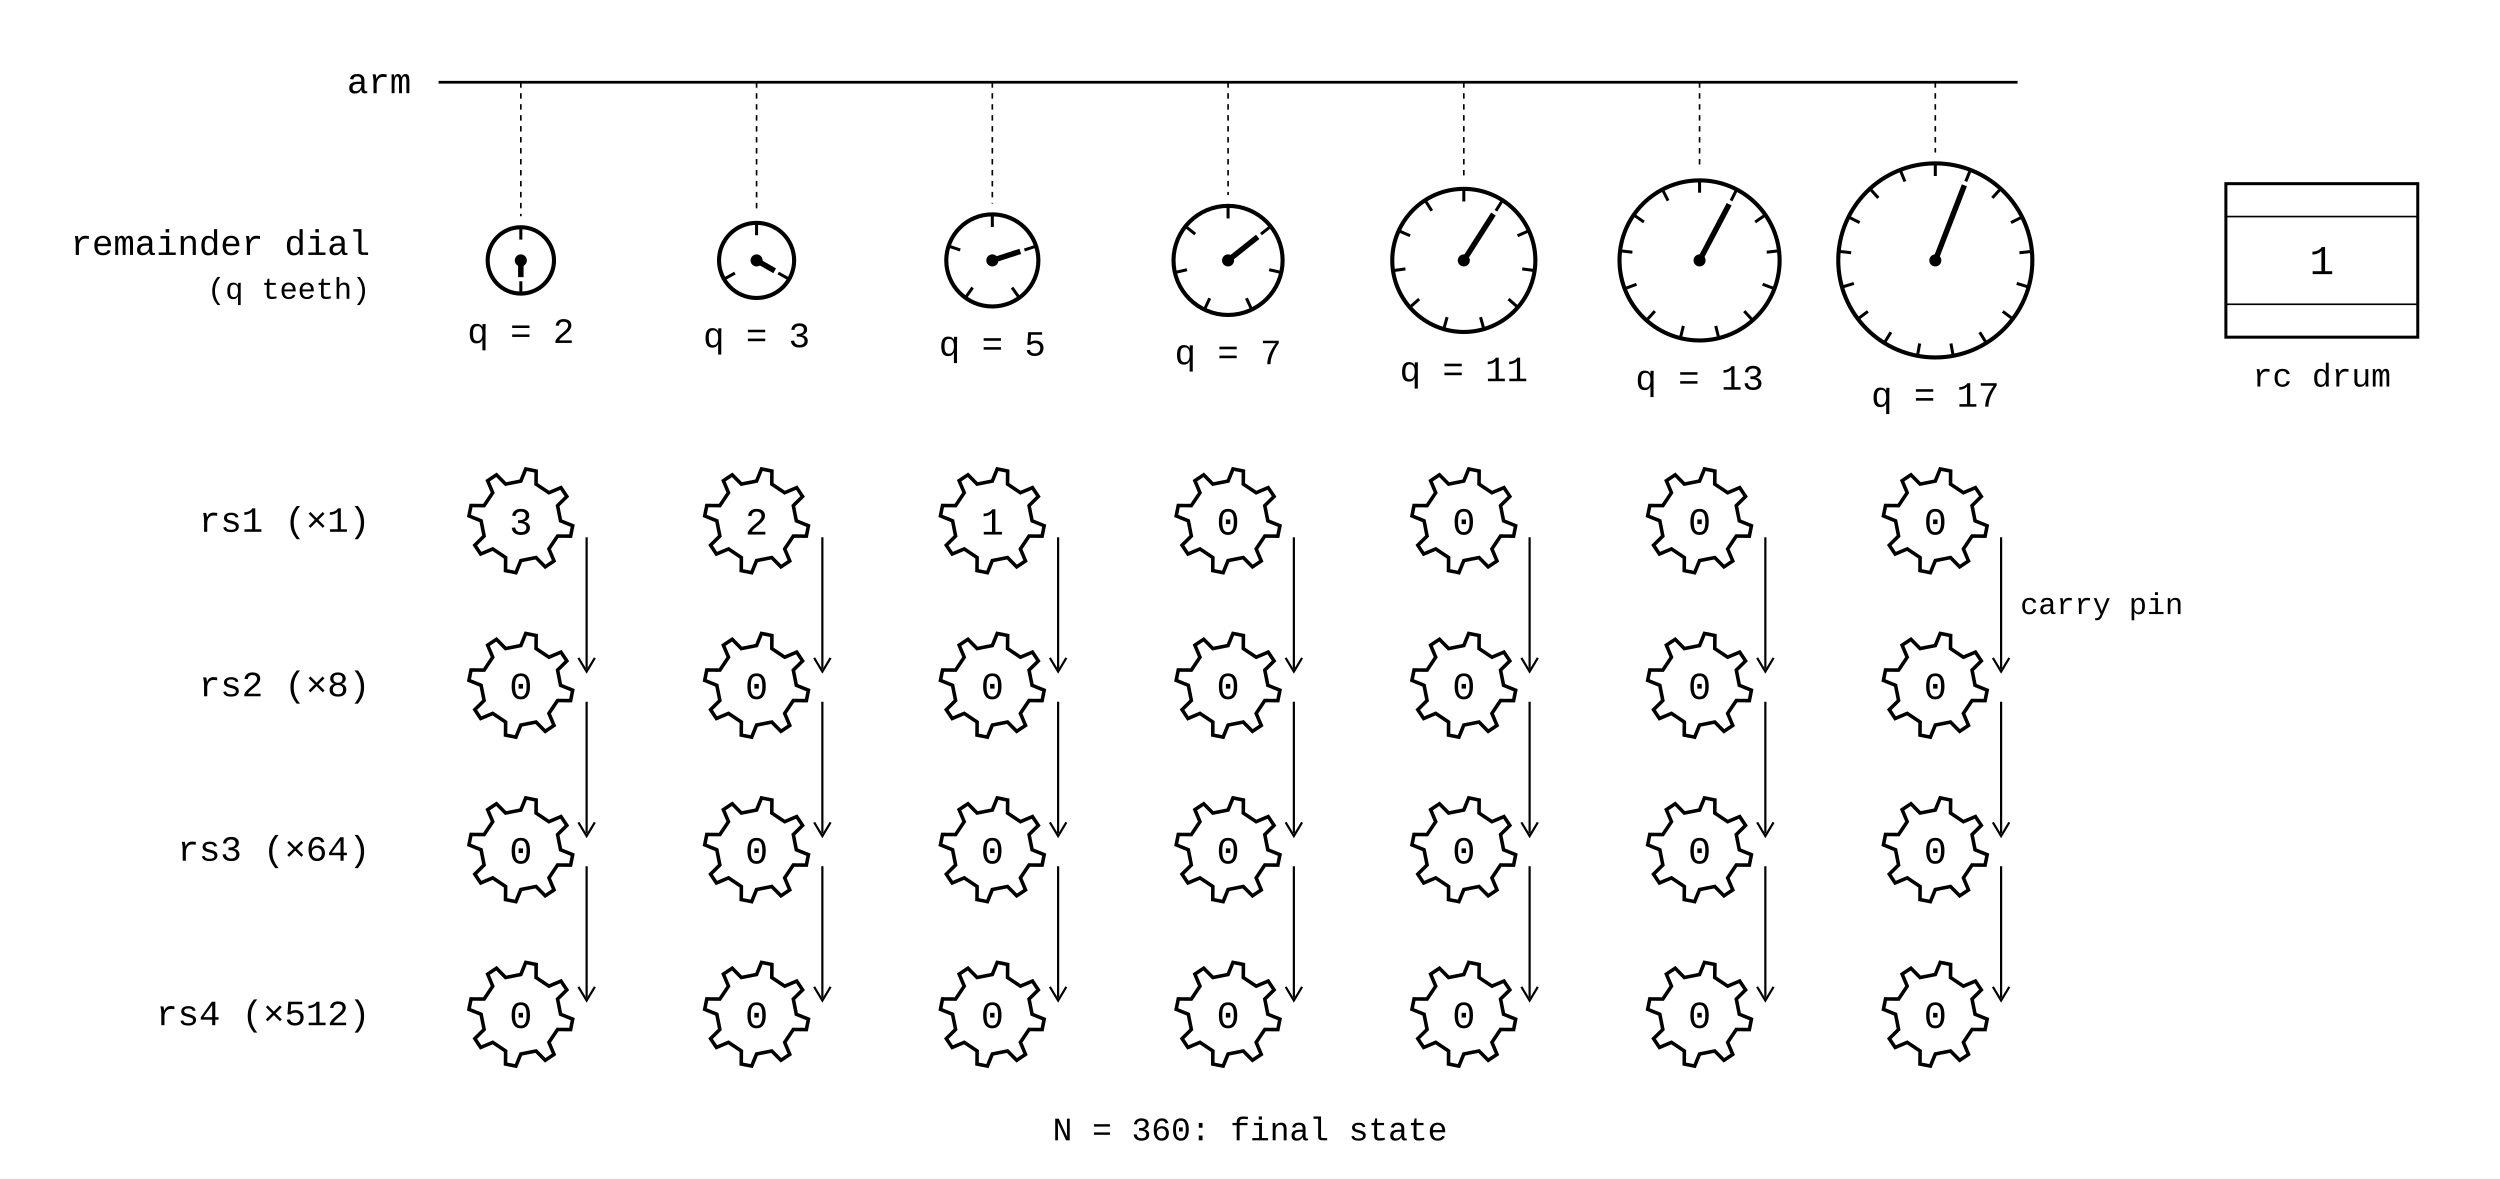
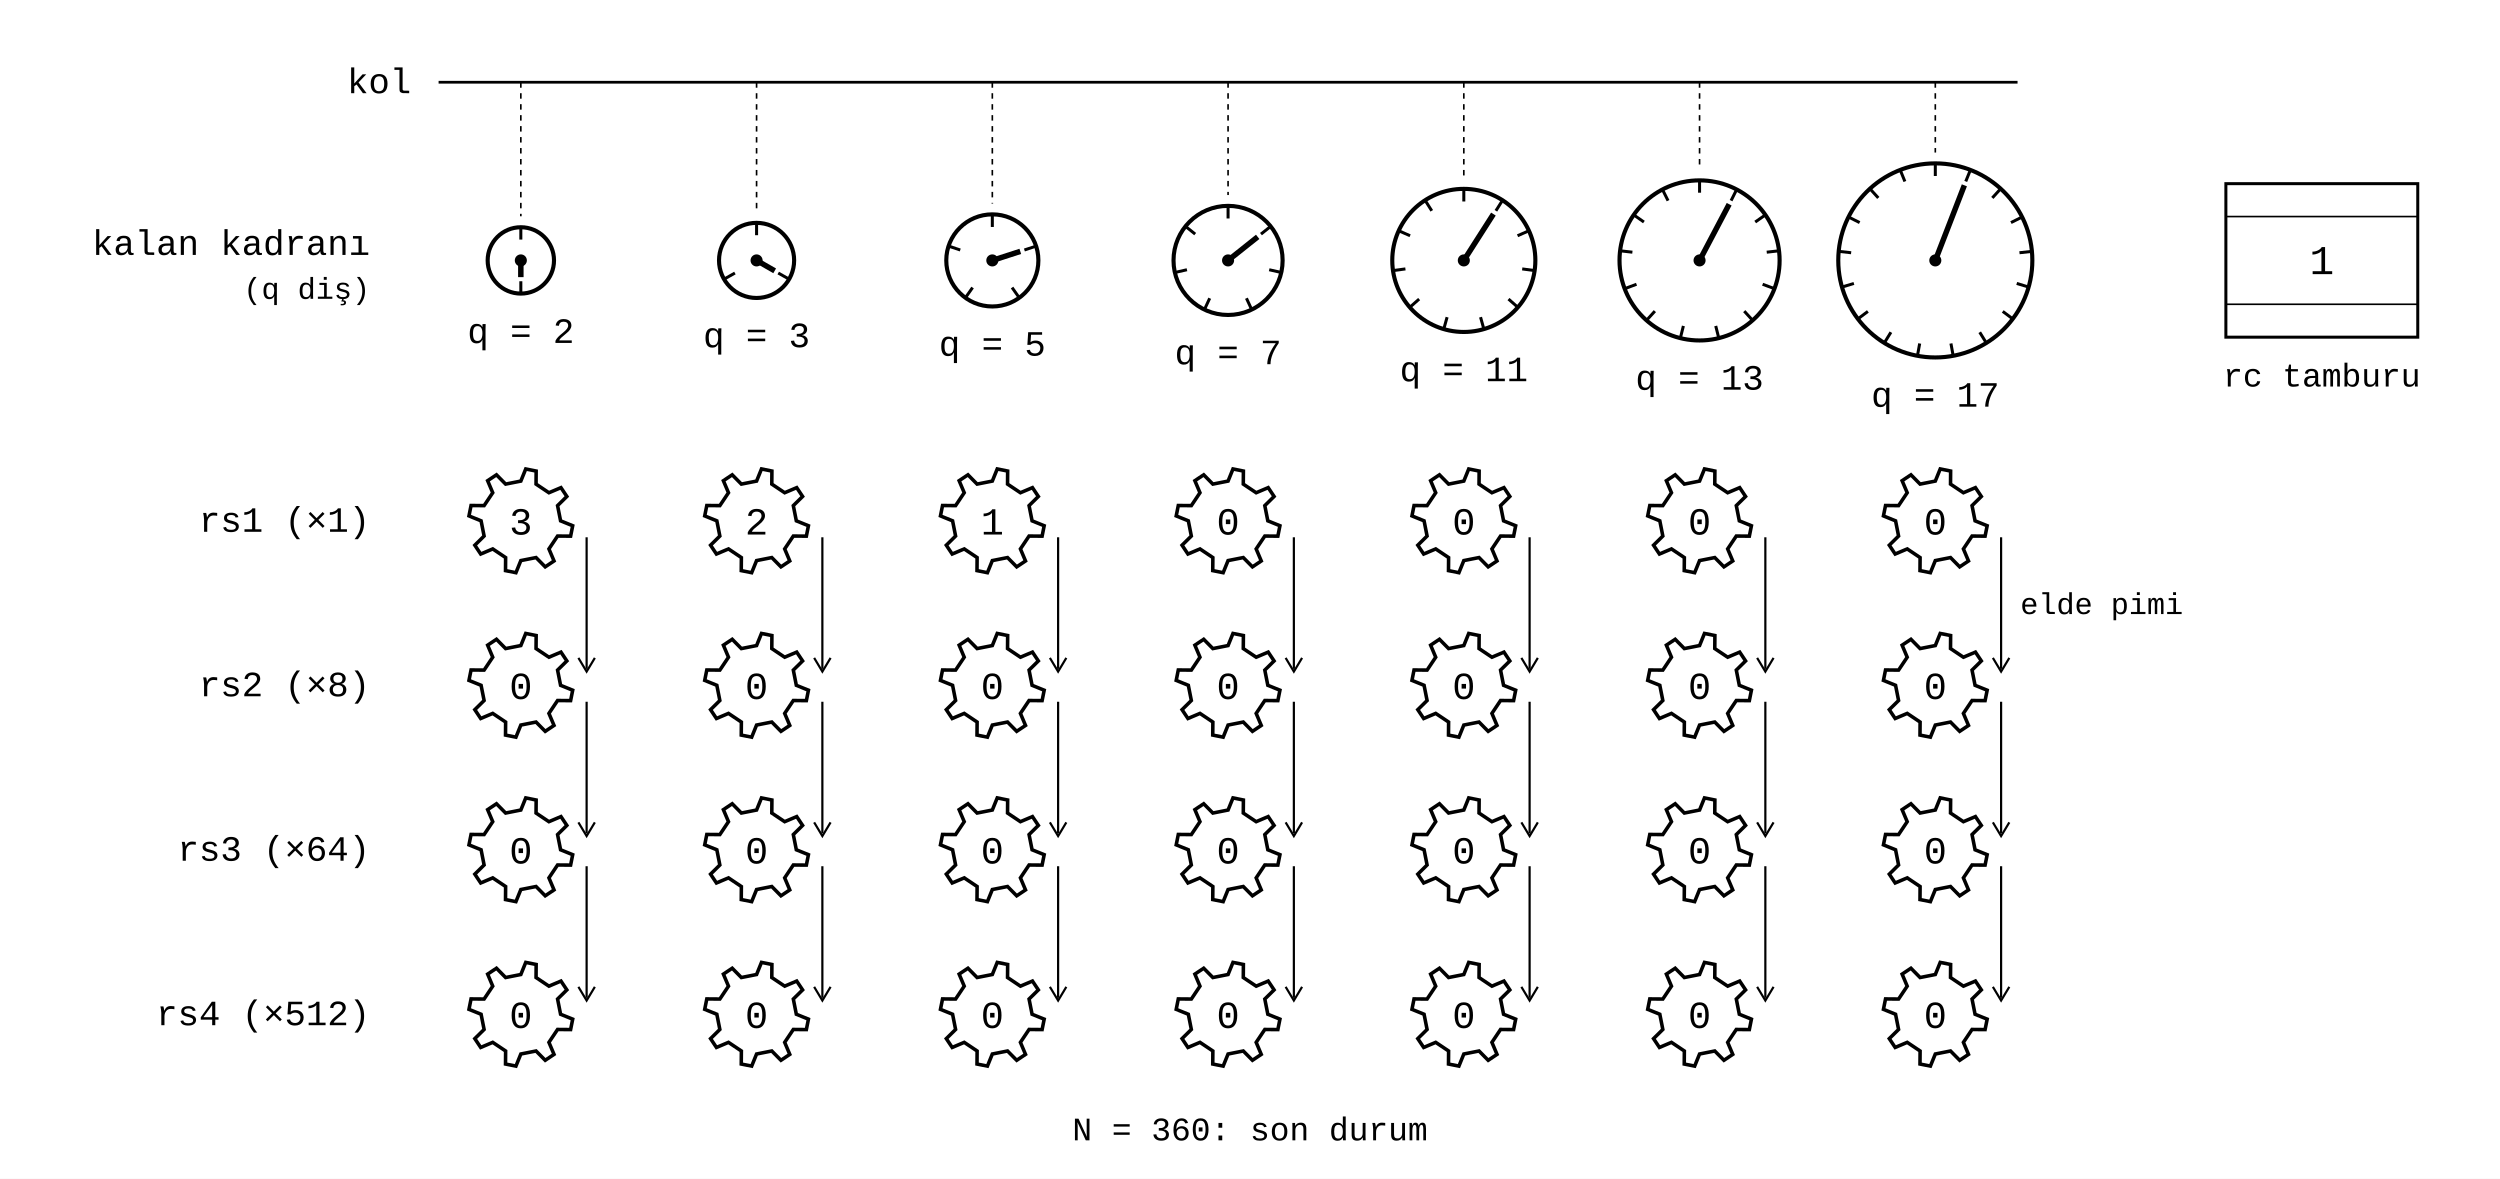
<svg xmlns="http://www.w3.org/2000/svg" width="912" height="430" viewBox="0 0 912 430">
  <rect width="100%" height="100%" fill="#fff" />
  <line x1="160" y1="30" x2="736" y2="30" stroke="#000" stroke-width="1" />
-   <text x="150" y="34" text-anchor="end" font-size="13" font-family="Liberation Mono, Courier New, monospace">arm</text>
-   <text x="135" y="93" text-anchor="end" font-size="13" font-family="Liberation Mono, Courier New, monospace">remainder dial</text>
-   <text x="135" y="109" text-anchor="end" font-size="11" font-family="Liberation Mono, Courier New, monospace">(q teeth)</text>
+   <text x="150" y="34" text-anchor="end" font-size="13" font-family="Liberation Mono, Courier New, monospace">kol</text>
+   <text x="135" y="93" text-anchor="end" font-size="13" font-family="Liberation Mono, Courier New, monospace">kalan kadranı</text>
+   <text x="135" y="109" text-anchor="end" font-size="11" font-family="Liberation Mono, Courier New, monospace">(q diş)</text>
  <text x="135" y="194" text-anchor="end" font-size="13" font-family="Liberation Mono, Courier New, monospace">rs1  (×1)</text>
  <text x="135" y="254" text-anchor="end" font-size="13" font-family="Liberation Mono, Courier New, monospace">rs2  (×8)</text>
  <text x="135" y="314" text-anchor="end" font-size="13" font-family="Liberation Mono, Courier New, monospace">rs3  (×64)</text>
  <text x="135" y="374" text-anchor="end" font-size="13" font-family="Liberation Mono, Courier New, monospace">rs4  (×512)</text>
  <line x1="190" y1="30" x2="190" y2="78.9" stroke="#000" stroke-width="0.6" stroke-dasharray="2,2" />
  <circle cx="190" cy="95" r="12.1" fill="#fff" stroke="#000" stroke-width="1.5" />
  <line x1="190.0" y1="87.4" x2="190.0" y2="82.9" stroke="#000" stroke-width="1.1" />
  <line x1="190.0" y1="102.6" x2="190.0" y2="107.1" stroke="#000" stroke-width="1.1" />
  <line x1="190" y1="95" x2="190.0" y2="101.1" stroke="#000" stroke-width="2" />
  <circle cx="190" cy="95" r="2.2" fill="#000" />
  <text x="190" y="125.1" text-anchor="middle" font-size="13" font-family="Liberation Mono, Courier New, monospace">q = 2</text>
  <path d="M190.00,175.50 L191.79,171.08 L195.59,171.84 L195.55,176.60 L200.25,179.75 L204.64,177.89 L206.79,181.11 L203.40,184.45 L204.50,190.00 L208.92,191.79 L208.16,195.59 L203.40,195.55 L200.25,200.25 L202.11,204.64 L198.89,206.79 L195.55,203.40 L190.00,204.50 L188.21,208.92 L184.41,208.16 L184.45,203.40 L179.75,200.25 L175.36,202.11 L173.21,198.89 L176.60,195.55 L175.50,190.00 L171.08,188.21 L171.84,184.41 L176.60,184.45 L179.75,179.75 L177.89,175.36 L181.11,173.21 L184.45,176.60 Z" fill="#fff" stroke="#000" stroke-width="1.3" />
  <text x="190" y="195" text-anchor="middle" font-size="14" font-family="Liberation Mono, Courier New, monospace">3</text>
  <line x1="214" y1="196" x2="214" y2="244" stroke="#000" stroke-width="0.8" />
  <path d="M211,240 L214,245 L217,240" fill="none" stroke="#000" stroke-width="0.8" />
  <path d="M190.00,235.50 L191.79,231.08 L195.59,231.84 L195.55,236.60 L200.25,239.75 L204.64,237.89 L206.79,241.11 L203.40,244.45 L204.50,250.00 L208.92,251.79 L208.16,255.59 L203.40,255.55 L200.25,260.25 L202.11,264.64 L198.89,266.79 L195.55,263.40 L190.00,264.50 L188.21,268.92 L184.41,268.16 L184.45,263.40 L179.75,260.25 L175.36,262.11 L173.21,258.89 L176.60,255.55 L175.50,250.00 L171.08,248.21 L171.84,244.41 L176.60,244.45 L179.75,239.75 L177.89,235.36 L181.11,233.21 L184.45,236.60 Z" fill="#fff" stroke="#000" stroke-width="1.3" />
  <text x="190" y="255" text-anchor="middle" font-size="14" font-family="Liberation Mono, Courier New, monospace">0</text>
  <line x1="214" y1="256" x2="214" y2="304" stroke="#000" stroke-width="0.8" />
  <path d="M211,300 L214,305 L217,300" fill="none" stroke="#000" stroke-width="0.8" />
  <path d="M190.00,295.50 L191.79,291.08 L195.59,291.84 L195.55,296.60 L200.25,299.75 L204.64,297.89 L206.79,301.11 L203.40,304.45 L204.50,310.00 L208.92,311.79 L208.16,315.59 L203.40,315.55 L200.25,320.25 L202.11,324.64 L198.89,326.79 L195.55,323.40 L190.00,324.50 L188.21,328.92 L184.41,328.16 L184.45,323.40 L179.75,320.25 L175.36,322.11 L173.21,318.89 L176.60,315.55 L175.50,310.00 L171.08,308.21 L171.84,304.41 L176.60,304.45 L179.75,299.75 L177.89,295.36 L181.11,293.21 L184.45,296.60 Z" fill="#fff" stroke="#000" stroke-width="1.3" />
  <text x="190" y="315" text-anchor="middle" font-size="14" font-family="Liberation Mono, Courier New, monospace">0</text>
  <line x1="214" y1="316" x2="214" y2="364" stroke="#000" stroke-width="0.8" />
  <path d="M211,360 L214,365 L217,360" fill="none" stroke="#000" stroke-width="0.8" />
  <path d="M190.00,355.50 L191.79,351.08 L195.59,351.84 L195.55,356.60 L200.25,359.75 L204.64,357.89 L206.79,361.11 L203.40,364.45 L204.50,370.00 L208.92,371.79 L208.16,375.59 L203.40,375.55 L200.25,380.25 L202.11,384.64 L198.89,386.79 L195.55,383.40 L190.00,384.50 L188.21,388.92 L184.41,388.16 L184.45,383.40 L179.75,380.25 L175.36,382.11 L173.21,378.89 L176.60,375.55 L175.50,370.00 L171.08,368.21 L171.84,364.41 L176.60,364.45 L179.75,359.75 L177.89,355.36 L181.11,353.21 L184.45,356.60 Z" fill="#fff" stroke="#000" stroke-width="1.3" />
  <text x="190" y="375" text-anchor="middle" font-size="14" font-family="Liberation Mono, Courier New, monospace">0</text>
  <line x1="276" y1="30" x2="276" y2="77.35" stroke="#000" stroke-width="0.6" stroke-dasharray="2,2" />
  <circle cx="276" cy="95" r="13.7" fill="#fff" stroke="#000" stroke-width="1.5" />
  <line x1="276.0" y1="85.8" x2="276.0" y2="81.3" stroke="#000" stroke-width="1.1" />
  <line x1="283.9" y1="99.6" x2="287.8" y2="101.8" stroke="#000" stroke-width="1.1" />
  <line x1="268.1" y1="99.6" x2="264.2" y2="101.8" stroke="#000" stroke-width="1.1" />
  <line x1="276" y1="95" x2="282.6" y2="98.8" stroke="#000" stroke-width="2" />
  <circle cx="276" cy="95" r="2.2" fill="#000" />
  <text x="276" y="126.65" text-anchor="middle" font-size="13" font-family="Liberation Mono, Courier New, monospace">q = 3</text>
  <path d="M276.00,175.50 L277.79,171.08 L281.59,171.84 L281.55,176.60 L286.25,179.75 L290.64,177.89 L292.79,181.11 L289.40,184.45 L290.50,190.00 L294.92,191.79 L294.16,195.59 L289.40,195.55 L286.25,200.25 L288.11,204.64 L284.89,206.79 L281.55,203.40 L276.00,204.50 L274.21,208.92 L270.41,208.16 L270.45,203.40 L265.75,200.25 L261.36,202.11 L259.21,198.89 L262.60,195.55 L261.50,190.00 L257.08,188.21 L257.84,184.41 L262.60,184.45 L265.75,179.75 L263.89,175.36 L267.11,173.21 L270.45,176.60 Z" fill="#fff" stroke="#000" stroke-width="1.3" />
  <text x="276" y="195" text-anchor="middle" font-size="14" font-family="Liberation Mono, Courier New, monospace">2</text>
  <line x1="300" y1="196" x2="300" y2="244" stroke="#000" stroke-width="0.8" />
  <path d="M297,240 L300,245 L303,240" fill="none" stroke="#000" stroke-width="0.8" />
  <path d="M276.00,235.50 L277.79,231.08 L281.59,231.84 L281.55,236.60 L286.25,239.75 L290.64,237.89 L292.79,241.11 L289.40,244.45 L290.50,250.00 L294.92,251.79 L294.16,255.59 L289.40,255.55 L286.25,260.25 L288.11,264.64 L284.89,266.79 L281.55,263.40 L276.00,264.50 L274.21,268.92 L270.41,268.16 L270.45,263.40 L265.75,260.25 L261.36,262.11 L259.21,258.89 L262.60,255.55 L261.50,250.00 L257.08,248.21 L257.84,244.41 L262.60,244.45 L265.75,239.75 L263.89,235.36 L267.11,233.21 L270.45,236.60 Z" fill="#fff" stroke="#000" stroke-width="1.3" />
  <text x="276" y="255" text-anchor="middle" font-size="14" font-family="Liberation Mono, Courier New, monospace">0</text>
  <line x1="300" y1="256" x2="300" y2="304" stroke="#000" stroke-width="0.8" />
  <path d="M297,300 L300,305 L303,300" fill="none" stroke="#000" stroke-width="0.8" />
  <path d="M276.00,295.50 L277.79,291.08 L281.59,291.84 L281.55,296.60 L286.25,299.75 L290.64,297.89 L292.79,301.11 L289.40,304.45 L290.50,310.00 L294.92,311.79 L294.16,315.59 L289.40,315.55 L286.25,320.25 L288.11,324.64 L284.89,326.79 L281.55,323.40 L276.00,324.50 L274.21,328.92 L270.41,328.16 L270.45,323.40 L265.75,320.25 L261.36,322.11 L259.21,318.89 L262.60,315.55 L261.50,310.00 L257.08,308.21 L257.84,304.41 L262.60,304.45 L265.75,299.75 L263.89,295.36 L267.11,293.21 L270.45,296.60 Z" fill="#fff" stroke="#000" stroke-width="1.3" />
  <text x="276" y="315" text-anchor="middle" font-size="14" font-family="Liberation Mono, Courier New, monospace">0</text>
  <line x1="300" y1="316" x2="300" y2="364" stroke="#000" stroke-width="0.8" />
  <path d="M297,360 L300,365 L303,360" fill="none" stroke="#000" stroke-width="0.8" />
  <path d="M276.00,355.50 L277.79,351.08 L281.59,351.84 L281.55,356.60 L286.25,359.75 L290.64,357.89 L292.79,361.11 L289.40,364.45 L290.50,370.00 L294.92,371.79 L294.16,375.59 L289.40,375.55 L286.25,380.25 L288.11,384.64 L284.89,386.79 L281.55,383.40 L276.00,384.50 L274.21,388.92 L270.41,388.16 L270.45,383.40 L265.75,380.25 L261.36,382.11 L259.21,378.89 L262.60,375.55 L261.50,370.00 L257.08,368.21 L257.84,364.41 L262.60,364.45 L265.75,359.75 L263.89,355.36 L267.11,353.21 L270.45,356.60 Z" fill="#fff" stroke="#000" stroke-width="1.3" />
  <text x="276" y="375" text-anchor="middle" font-size="14" font-family="Liberation Mono, Courier New, monospace">0</text>
  <line x1="362" y1="30" x2="362" y2="74.25" stroke="#000" stroke-width="0.6" stroke-dasharray="2,2" />
  <circle cx="362" cy="95" r="16.8" fill="#fff" stroke="#000" stroke-width="1.5" />
  <line x1="362.0" y1="82.8" x2="362.0" y2="78.2" stroke="#000" stroke-width="1.1" />
  <line x1="373.7" y1="91.2" x2="377.9" y2="89.8" stroke="#000" stroke-width="1.1" />
  <line x1="369.2" y1="104.9" x2="371.8" y2="108.6" stroke="#000" stroke-width="1.1" />
  <line x1="354.8" y1="104.9" x2="352.2" y2="108.6" stroke="#000" stroke-width="1.1" />
  <line x1="350.3" y1="91.2" x2="346.1" y2="89.8" stroke="#000" stroke-width="1.1" />
  <line x1="362" y1="95" x2="372.2" y2="91.7" stroke="#000" stroke-width="2" />
  <circle cx="362" cy="95" r="2.2" fill="#000" />
  <text x="362" y="129.75" text-anchor="middle" font-size="13" font-family="Liberation Mono, Courier New, monospace">q = 5</text>
  <path d="M362.00,175.50 L363.79,171.08 L367.59,171.84 L367.55,176.60 L372.25,179.75 L376.64,177.89 L378.79,181.11 L375.40,184.45 L376.50,190.00 L380.92,191.79 L380.16,195.59 L375.40,195.55 L372.25,200.25 L374.11,204.64 L370.89,206.79 L367.55,203.40 L362.00,204.50 L360.21,208.92 L356.41,208.16 L356.45,203.40 L351.75,200.25 L347.36,202.11 L345.21,198.89 L348.60,195.55 L347.50,190.00 L343.08,188.21 L343.84,184.41 L348.60,184.45 L351.75,179.75 L349.89,175.36 L353.11,173.21 L356.45,176.60 Z" fill="#fff" stroke="#000" stroke-width="1.3" />
  <text x="362" y="195" text-anchor="middle" font-size="14" font-family="Liberation Mono, Courier New, monospace">1</text>
  <line x1="386" y1="196" x2="386" y2="244" stroke="#000" stroke-width="0.8" />
  <path d="M383,240 L386,245 L389,240" fill="none" stroke="#000" stroke-width="0.8" />
  <path d="M362.00,235.50 L363.79,231.08 L367.59,231.84 L367.55,236.60 L372.25,239.75 L376.64,237.89 L378.79,241.11 L375.40,244.45 L376.50,250.00 L380.92,251.79 L380.16,255.59 L375.40,255.55 L372.25,260.25 L374.11,264.64 L370.89,266.79 L367.55,263.40 L362.00,264.50 L360.21,268.92 L356.41,268.16 L356.45,263.40 L351.75,260.25 L347.36,262.11 L345.21,258.89 L348.60,255.55 L347.50,250.00 L343.08,248.21 L343.84,244.41 L348.60,244.45 L351.75,239.75 L349.89,235.36 L353.11,233.21 L356.45,236.60 Z" fill="#fff" stroke="#000" stroke-width="1.3" />
  <text x="362" y="255" text-anchor="middle" font-size="14" font-family="Liberation Mono, Courier New, monospace">0</text>
  <line x1="386" y1="256" x2="386" y2="304" stroke="#000" stroke-width="0.8" />
  <path d="M383,300 L386,305 L389,300" fill="none" stroke="#000" stroke-width="0.8" />
  <path d="M362.00,295.50 L363.79,291.08 L367.59,291.84 L367.55,296.60 L372.25,299.75 L376.64,297.89 L378.79,301.11 L375.40,304.45 L376.50,310.00 L380.92,311.79 L380.16,315.59 L375.40,315.55 L372.25,320.25 L374.11,324.64 L370.89,326.79 L367.55,323.40 L362.00,324.50 L360.21,328.92 L356.41,328.16 L356.45,323.40 L351.75,320.25 L347.36,322.11 L345.21,318.89 L348.60,315.55 L347.50,310.00 L343.08,308.21 L343.84,304.41 L348.60,304.45 L351.75,299.75 L349.89,295.36 L353.11,293.21 L356.45,296.60 Z" fill="#fff" stroke="#000" stroke-width="1.3" />
  <text x="362" y="315" text-anchor="middle" font-size="14" font-family="Liberation Mono, Courier New, monospace">0</text>
  <line x1="386" y1="316" x2="386" y2="364" stroke="#000" stroke-width="0.8" />
  <path d="M383,360 L386,365 L389,360" fill="none" stroke="#000" stroke-width="0.8" />
  <path d="M362.00,355.50 L363.79,351.08 L367.59,351.84 L367.55,356.60 L372.25,359.75 L376.64,357.89 L378.79,361.11 L375.40,364.45 L376.50,370.00 L380.92,371.79 L380.16,375.59 L375.40,375.55 L372.25,380.25 L374.11,384.64 L370.89,386.79 L367.55,383.40 L362.00,384.50 L360.21,388.92 L356.41,388.16 L356.45,383.40 L351.75,380.25 L347.36,382.11 L345.21,378.89 L348.60,375.55 L347.50,370.00 L343.08,368.21 L343.84,364.41 L348.60,364.45 L351.75,359.75 L349.89,355.36 L353.11,353.21 L356.45,356.60 Z" fill="#fff" stroke="#000" stroke-width="1.3" />
  <text x="362" y="375" text-anchor="middle" font-size="14" font-family="Liberation Mono, Courier New, monospace">0</text>
  <line x1="448" y1="30" x2="448" y2="71.15" stroke="#000" stroke-width="0.6" stroke-dasharray="2,2" />
  <circle cx="448" cy="95" r="19.9" fill="#fff" stroke="#000" stroke-width="1.5" />
  <line x1="448.0" y1="79.7" x2="448.0" y2="75.2" stroke="#000" stroke-width="1.1" />
  <line x1="460.0" y1="85.4" x2="463.5" y2="82.6" stroke="#000" stroke-width="1.1" />
  <line x1="463.0" y1="98.4" x2="467.4" y2="99.4" stroke="#000" stroke-width="1.1" />
  <line x1="454.7" y1="108.8" x2="456.6" y2="112.9" stroke="#000" stroke-width="1.1" />
  <line x1="441.3" y1="108.8" x2="439.4" y2="112.9" stroke="#000" stroke-width="1.1" />
  <line x1="433.0" y1="98.4" x2="428.6" y2="99.4" stroke="#000" stroke-width="1.1" />
  <line x1="436.0" y1="85.4" x2="432.5" y2="82.6" stroke="#000" stroke-width="1.1" />
  <line x1="448" y1="95" x2="458.8" y2="86.4" stroke="#000" stroke-width="2" />
  <circle cx="448" cy="95" r="2.2" fill="#000" />
  <text x="448" y="132.85" text-anchor="middle" font-size="13" font-family="Liberation Mono, Courier New, monospace">q = 7</text>
  <path d="M448.00,175.50 L449.79,171.08 L453.59,171.84 L453.55,176.60 L458.25,179.75 L462.64,177.89 L464.79,181.11 L461.40,184.45 L462.50,190.00 L466.92,191.79 L466.16,195.59 L461.40,195.55 L458.25,200.25 L460.11,204.64 L456.89,206.79 L453.55,203.40 L448.00,204.50 L446.21,208.92 L442.41,208.16 L442.45,203.40 L437.75,200.25 L433.36,202.11 L431.21,198.89 L434.60,195.55 L433.50,190.00 L429.08,188.21 L429.84,184.41 L434.60,184.45 L437.75,179.75 L435.89,175.36 L439.11,173.21 L442.45,176.60 Z" fill="#fff" stroke="#000" stroke-width="1.3" />
  <text x="448" y="195" text-anchor="middle" font-size="14" font-family="Liberation Mono, Courier New, monospace">0</text>
  <line x1="472" y1="196" x2="472" y2="244" stroke="#000" stroke-width="0.8" />
  <path d="M469,240 L472,245 L475,240" fill="none" stroke="#000" stroke-width="0.8" />
  <path d="M448.00,235.50 L449.79,231.08 L453.59,231.84 L453.55,236.60 L458.25,239.75 L462.64,237.89 L464.79,241.11 L461.40,244.45 L462.50,250.00 L466.92,251.79 L466.16,255.59 L461.40,255.55 L458.25,260.25 L460.11,264.64 L456.89,266.79 L453.55,263.40 L448.00,264.50 L446.21,268.92 L442.41,268.16 L442.45,263.40 L437.75,260.25 L433.36,262.11 L431.21,258.89 L434.60,255.55 L433.50,250.00 L429.08,248.21 L429.84,244.41 L434.60,244.45 L437.75,239.75 L435.89,235.36 L439.11,233.21 L442.45,236.60 Z" fill="#fff" stroke="#000" stroke-width="1.3" />
  <text x="448" y="255" text-anchor="middle" font-size="14" font-family="Liberation Mono, Courier New, monospace">0</text>
  <line x1="472" y1="256" x2="472" y2="304" stroke="#000" stroke-width="0.8" />
  <path d="M469,300 L472,305 L475,300" fill="none" stroke="#000" stroke-width="0.8" />
  <path d="M448.00,295.50 L449.79,291.08 L453.59,291.84 L453.55,296.60 L458.25,299.75 L462.64,297.89 L464.79,301.11 L461.40,304.45 L462.50,310.00 L466.92,311.79 L466.16,315.59 L461.40,315.55 L458.25,320.25 L460.11,324.64 L456.89,326.79 L453.55,323.40 L448.00,324.50 L446.21,328.92 L442.41,328.16 L442.45,323.40 L437.75,320.25 L433.36,322.11 L431.21,318.89 L434.60,315.55 L433.50,310.00 L429.08,308.21 L429.84,304.41 L434.60,304.45 L437.75,299.75 L435.89,295.36 L439.11,293.21 L442.45,296.60 Z" fill="#fff" stroke="#000" stroke-width="1.3" />
  <text x="448" y="315" text-anchor="middle" font-size="14" font-family="Liberation Mono, Courier New, monospace">0</text>
  <line x1="472" y1="316" x2="472" y2="364" stroke="#000" stroke-width="0.8" />
  <path d="M469,360 L472,365 L475,360" fill="none" stroke="#000" stroke-width="0.8" />
  <path d="M448.00,355.50 L449.79,351.08 L453.59,351.84 L453.55,356.60 L458.25,359.75 L462.64,357.89 L464.79,361.11 L461.40,364.45 L462.50,370.00 L466.92,371.79 L466.16,375.59 L461.40,375.55 L458.25,380.25 L460.11,384.64 L456.89,386.79 L453.55,383.40 L448.00,384.50 L446.21,388.92 L442.41,388.16 L442.45,383.40 L437.75,380.25 L433.36,382.11 L431.21,378.89 L434.60,375.55 L433.50,370.00 L429.08,368.21 L429.84,364.41 L434.60,364.45 L437.75,359.75 L435.89,355.36 L439.11,353.21 L442.45,356.60 Z" fill="#fff" stroke="#000" stroke-width="1.3" />
  <text x="448" y="375" text-anchor="middle" font-size="14" font-family="Liberation Mono, Courier New, monospace">0</text>
  <line x1="534" y1="30" x2="534" y2="64.95" stroke="#000" stroke-width="0.6" stroke-dasharray="2,2" />
  <circle cx="534" cy="95" r="26.1" fill="#fff" stroke="#000" stroke-width="1.5" />
  <line x1="534.0" y1="73.5" x2="534.0" y2="69.0" stroke="#000" stroke-width="1.1" />
  <line x1="545.7" y1="76.9" x2="548.1" y2="73.1" stroke="#000" stroke-width="1.1" />
  <line x1="553.6" y1="86.0" x2="557.7" y2="84.2" stroke="#000" stroke-width="1.1" />
  <line x1="555.3" y1="98.1" x2="559.8" y2="98.7" stroke="#000" stroke-width="1.1" />
  <line x1="550.3" y1="109.1" x2="553.7" y2="112.1" stroke="#000" stroke-width="1.1" />
  <line x1="540.1" y1="115.7" x2="541.3" y2="120.0" stroke="#000" stroke-width="1.1" />
  <line x1="527.9" y1="115.7" x2="526.7" y2="120.0" stroke="#000" stroke-width="1.1" />
  <line x1="517.7" y1="109.1" x2="514.3" y2="112.1" stroke="#000" stroke-width="1.1" />
  <line x1="512.7" y1="98.1" x2="508.2" y2="98.7" stroke="#000" stroke-width="1.1" />
  <line x1="514.4" y1="86.0" x2="510.3" y2="84.2" stroke="#000" stroke-width="1.1" />
  <line x1="522.3" y1="76.9" x2="519.9" y2="73.1" stroke="#000" stroke-width="1.1" />
  <line x1="534" y1="95" x2="544.8" y2="78.1" stroke="#000" stroke-width="2" />
  <circle cx="534" cy="95" r="2.2" fill="#000" />
  <text x="534" y="139.05" text-anchor="middle" font-size="13" font-family="Liberation Mono, Courier New, monospace">q = 11</text>
  <path d="M534.00,175.50 L535.79,171.08 L539.59,171.84 L539.55,176.60 L544.25,179.75 L548.64,177.89 L550.79,181.11 L547.40,184.45 L548.50,190.00 L552.92,191.79 L552.16,195.59 L547.40,195.55 L544.25,200.25 L546.11,204.64 L542.89,206.79 L539.55,203.40 L534.00,204.50 L532.21,208.92 L528.41,208.16 L528.45,203.40 L523.75,200.25 L519.36,202.11 L517.21,198.89 L520.60,195.55 L519.50,190.00 L515.08,188.21 L515.84,184.41 L520.60,184.45 L523.75,179.75 L521.89,175.36 L525.11,173.21 L528.45,176.60 Z" fill="#fff" stroke="#000" stroke-width="1.3" />
  <text x="534" y="195" text-anchor="middle" font-size="14" font-family="Liberation Mono, Courier New, monospace">0</text>
  <line x1="558" y1="196" x2="558" y2="244" stroke="#000" stroke-width="0.8" />
  <path d="M555,240 L558,245 L561,240" fill="none" stroke="#000" stroke-width="0.8" />
  <path d="M534.00,235.50 L535.79,231.08 L539.59,231.84 L539.55,236.60 L544.25,239.75 L548.64,237.89 L550.79,241.11 L547.40,244.45 L548.50,250.00 L552.92,251.79 L552.16,255.59 L547.40,255.55 L544.25,260.25 L546.11,264.64 L542.89,266.79 L539.55,263.40 L534.00,264.50 L532.21,268.92 L528.41,268.16 L528.45,263.40 L523.75,260.25 L519.36,262.11 L517.21,258.89 L520.60,255.55 L519.50,250.00 L515.08,248.21 L515.84,244.41 L520.60,244.45 L523.75,239.75 L521.89,235.36 L525.11,233.21 L528.45,236.60 Z" fill="#fff" stroke="#000" stroke-width="1.3" />
  <text x="534" y="255" text-anchor="middle" font-size="14" font-family="Liberation Mono, Courier New, monospace">0</text>
  <line x1="558" y1="256" x2="558" y2="304" stroke="#000" stroke-width="0.8" />
  <path d="M555,300 L558,305 L561,300" fill="none" stroke="#000" stroke-width="0.8" />
  <path d="M534.00,295.50 L535.79,291.08 L539.59,291.84 L539.55,296.60 L544.25,299.75 L548.64,297.89 L550.79,301.11 L547.40,304.45 L548.50,310.00 L552.92,311.79 L552.16,315.59 L547.40,315.55 L544.25,320.25 L546.11,324.64 L542.89,326.79 L539.55,323.40 L534.00,324.50 L532.21,328.92 L528.41,328.16 L528.45,323.40 L523.75,320.25 L519.36,322.11 L517.21,318.89 L520.60,315.55 L519.50,310.00 L515.08,308.21 L515.84,304.41 L520.60,304.45 L523.75,299.75 L521.89,295.36 L525.11,293.21 L528.45,296.60 Z" fill="#fff" stroke="#000" stroke-width="1.3" />
  <text x="534" y="315" text-anchor="middle" font-size="14" font-family="Liberation Mono, Courier New, monospace">0</text>
  <line x1="558" y1="316" x2="558" y2="364" stroke="#000" stroke-width="0.8" />
  <path d="M555,360 L558,365 L561,360" fill="none" stroke="#000" stroke-width="0.8" />
  <path d="M534.00,355.50 L535.79,351.08 L539.59,351.84 L539.55,356.60 L544.25,359.75 L548.64,357.89 L550.79,361.11 L547.40,364.45 L548.50,370.00 L552.92,371.79 L552.16,375.59 L547.40,375.55 L544.25,380.25 L546.11,384.64 L542.89,386.79 L539.55,383.40 L534.00,384.50 L532.21,388.92 L528.41,388.16 L528.45,383.40 L523.75,380.25 L519.36,382.11 L517.21,378.89 L520.60,375.55 L519.50,370.00 L515.08,368.21 L515.84,364.41 L520.60,364.45 L523.75,359.75 L521.89,355.36 L525.11,353.21 L528.45,356.60 Z" fill="#fff" stroke="#000" stroke-width="1.3" />
  <text x="534" y="375" text-anchor="middle" font-size="14" font-family="Liberation Mono, Courier New, monospace">0</text>
  <line x1="620" y1="30" x2="620" y2="61.85" stroke="#000" stroke-width="0.6" stroke-dasharray="2,2" />
  <circle cx="620" cy="95" r="29.2" fill="#fff" stroke="#000" stroke-width="1.5" />
  <line x1="620.0" y1="70.3" x2="620.0" y2="65.8" stroke="#000" stroke-width="1.1" />
  <line x1="631.5" y1="73.2" x2="633.5" y2="69.2" stroke="#000" stroke-width="1.1" />
  <line x1="640.3" y1="81.0" x2="644.0" y2="78.4" stroke="#000" stroke-width="1.1" />
  <line x1="644.5" y1="92.0" x2="648.9" y2="91.5" stroke="#000" stroke-width="1.1" />
  <line x1="643.0" y1="103.7" x2="647.3" y2="105.3" stroke="#000" stroke-width="1.1" />
  <line x1="636.3" y1="113.5" x2="639.3" y2="116.8" stroke="#000" stroke-width="1.1" />
  <line x1="625.9" y1="118.9" x2="627.0" y2="123.3" stroke="#000" stroke-width="1.1" />
  <line x1="614.1" y1="118.9" x2="613.0" y2="123.3" stroke="#000" stroke-width="1.1" />
  <line x1="603.7" y1="113.5" x2="600.7" y2="116.8" stroke="#000" stroke-width="1.1" />
  <line x1="597.0" y1="103.7" x2="592.7" y2="105.3" stroke="#000" stroke-width="1.1" />
  <line x1="595.5" y1="92.0" x2="591.1" y2="91.5" stroke="#000" stroke-width="1.1" />
  <line x1="599.7" y1="81.0" x2="596.0" y2="78.4" stroke="#000" stroke-width="1.1" />
  <line x1="608.5" y1="73.2" x2="606.5" y2="69.2" stroke="#000" stroke-width="1.1" />
  <line x1="620" y1="95" x2="630.8" y2="74.5" stroke="#000" stroke-width="2" />
  <circle cx="620" cy="95" r="2.2" fill="#000" />
  <text x="620" y="142.15" text-anchor="middle" font-size="13" font-family="Liberation Mono, Courier New, monospace">q = 13</text>
  <path d="M620.00,175.50 L621.79,171.08 L625.59,171.84 L625.55,176.60 L630.25,179.75 L634.64,177.89 L636.79,181.11 L633.40,184.45 L634.50,190.00 L638.92,191.79 L638.16,195.59 L633.40,195.55 L630.25,200.25 L632.11,204.64 L628.89,206.79 L625.55,203.40 L620.00,204.50 L618.21,208.92 L614.41,208.16 L614.45,203.40 L609.75,200.25 L605.36,202.11 L603.21,198.89 L606.60,195.55 L605.50,190.00 L601.08,188.21 L601.84,184.41 L606.60,184.45 L609.75,179.75 L607.89,175.36 L611.11,173.21 L614.45,176.60 Z" fill="#fff" stroke="#000" stroke-width="1.3" />
  <text x="620" y="195" text-anchor="middle" font-size="14" font-family="Liberation Mono, Courier New, monospace">0</text>
  <line x1="644" y1="196" x2="644" y2="244" stroke="#000" stroke-width="0.8" />
  <path d="M641,240 L644,245 L647,240" fill="none" stroke="#000" stroke-width="0.8" />
  <path d="M620.00,235.50 L621.79,231.08 L625.59,231.84 L625.55,236.60 L630.25,239.75 L634.64,237.89 L636.79,241.11 L633.40,244.45 L634.50,250.00 L638.92,251.79 L638.16,255.59 L633.40,255.55 L630.25,260.25 L632.11,264.64 L628.89,266.79 L625.55,263.40 L620.00,264.50 L618.21,268.92 L614.41,268.16 L614.45,263.40 L609.75,260.25 L605.36,262.11 L603.21,258.89 L606.60,255.55 L605.50,250.00 L601.08,248.21 L601.84,244.41 L606.60,244.45 L609.75,239.75 L607.89,235.36 L611.11,233.21 L614.45,236.60 Z" fill="#fff" stroke="#000" stroke-width="1.3" />
  <text x="620" y="255" text-anchor="middle" font-size="14" font-family="Liberation Mono, Courier New, monospace">0</text>
  <line x1="644" y1="256" x2="644" y2="304" stroke="#000" stroke-width="0.8" />
  <path d="M641,300 L644,305 L647,300" fill="none" stroke="#000" stroke-width="0.8" />
  <path d="M620.00,295.50 L621.79,291.08 L625.59,291.84 L625.55,296.60 L630.25,299.75 L634.64,297.89 L636.79,301.11 L633.40,304.45 L634.50,310.00 L638.92,311.79 L638.16,315.59 L633.40,315.55 L630.25,320.25 L632.11,324.64 L628.89,326.79 L625.55,323.40 L620.00,324.50 L618.21,328.92 L614.41,328.16 L614.45,323.40 L609.75,320.25 L605.36,322.11 L603.21,318.89 L606.60,315.55 L605.50,310.00 L601.08,308.21 L601.84,304.41 L606.60,304.45 L609.75,299.75 L607.89,295.36 L611.11,293.21 L614.45,296.60 Z" fill="#fff" stroke="#000" stroke-width="1.3" />
  <text x="620" y="315" text-anchor="middle" font-size="14" font-family="Liberation Mono, Courier New, monospace">0</text>
  <line x1="644" y1="316" x2="644" y2="364" stroke="#000" stroke-width="0.8" />
  <path d="M641,360 L644,365 L647,360" fill="none" stroke="#000" stroke-width="0.8" />
  <path d="M620.00,355.50 L621.79,351.08 L625.59,351.84 L625.55,356.60 L630.25,359.75 L634.64,357.89 L636.79,361.11 L633.40,364.45 L634.50,370.00 L638.92,371.79 L638.16,375.59 L633.40,375.55 L630.25,380.25 L632.11,384.64 L628.89,386.79 L625.55,383.40 L620.00,384.50 L618.21,388.92 L614.41,388.16 L614.45,383.40 L609.75,380.25 L605.36,382.11 L603.21,378.89 L606.60,375.55 L605.50,370.00 L601.08,368.21 L601.84,364.41 L606.60,364.45 L609.75,359.75 L607.89,355.36 L611.11,353.21 L614.45,356.60 Z" fill="#fff" stroke="#000" stroke-width="1.3" />
  <text x="620" y="375" text-anchor="middle" font-size="14" font-family="Liberation Mono, Courier New, monospace">0</text>
  <line x1="706" y1="30" x2="706" y2="55.65" stroke="#000" stroke-width="0.6" stroke-dasharray="2,2" />
  <circle cx="706" cy="95" r="35.4" fill="#fff" stroke="#000" stroke-width="1.5" />
  <line x1="706.0" y1="64.2" x2="706.0" y2="59.6" stroke="#000" stroke-width="1.1" />
  <line x1="717.1" y1="66.2" x2="718.8" y2="62.0" stroke="#000" stroke-width="1.1" />
  <line x1="726.8" y1="72.2" x2="729.8" y2="68.9" stroke="#000" stroke-width="1.1" />
  <line x1="733.6" y1="81.2" x2="737.6" y2="79.2" stroke="#000" stroke-width="1.1" />
  <line x1="736.7" y1="92.2" x2="741.2" y2="91.7" stroke="#000" stroke-width="1.1" />
  <line x1="735.7" y1="103.4" x2="740.0" y2="104.7" stroke="#000" stroke-width="1.1" />
  <line x1="730.6" y1="113.6" x2="734.2" y2="116.3" stroke="#000" stroke-width="1.1" />
  <line x1="722.2" y1="121.2" x2="724.6" y2="125.1" stroke="#000" stroke-width="1.1" />
  <line x1="711.7" y1="125.3" x2="712.5" y2="129.7" stroke="#000" stroke-width="1.1" />
  <line x1="700.3" y1="125.3" x2="699.5" y2="129.7" stroke="#000" stroke-width="1.1" />
  <line x1="689.8" y1="121.2" x2="687.4" y2="125.1" stroke="#000" stroke-width="1.1" />
  <line x1="681.4" y1="113.6" x2="677.8" y2="116.3" stroke="#000" stroke-width="1.1" />
  <line x1="676.3" y1="103.4" x2="672.0" y2="104.7" stroke="#000" stroke-width="1.1" />
  <line x1="675.3" y1="92.2" x2="670.8" y2="91.7" stroke="#000" stroke-width="1.1" />
  <line x1="678.4" y1="81.2" x2="674.4" y2="79.2" stroke="#000" stroke-width="1.1" />
  <line x1="685.2" y1="72.2" x2="682.2" y2="68.9" stroke="#000" stroke-width="1.1" />
  <line x1="694.9" y1="66.2" x2="693.2" y2="62.0" stroke="#000" stroke-width="1.1" />
  <line x1="706" y1="95" x2="716.6" y2="67.6" stroke="#000" stroke-width="2" />
  <circle cx="706" cy="95" r="2.2" fill="#000" />
  <text x="706" y="148.35" text-anchor="middle" font-size="13" font-family="Liberation Mono, Courier New, monospace">q = 17</text>
  <path d="M706.00,175.50 L707.79,171.08 L711.59,171.84 L711.55,176.60 L716.25,179.75 L720.64,177.89 L722.79,181.11 L719.40,184.45 L720.50,190.00 L724.92,191.79 L724.16,195.59 L719.40,195.55 L716.25,200.25 L718.11,204.64 L714.89,206.79 L711.55,203.40 L706.00,204.50 L704.21,208.92 L700.41,208.16 L700.45,203.40 L695.75,200.25 L691.36,202.11 L689.21,198.89 L692.60,195.55 L691.50,190.00 L687.08,188.21 L687.84,184.41 L692.60,184.45 L695.75,179.75 L693.89,175.36 L697.11,173.21 L700.45,176.60 Z" fill="#fff" stroke="#000" stroke-width="1.3" />
  <text x="706" y="195" text-anchor="middle" font-size="14" font-family="Liberation Mono, Courier New, monospace">0</text>
  <line x1="730" y1="196" x2="730" y2="244" stroke="#000" stroke-width="0.8" />
  <path d="M727,240 L730,245 L733,240" fill="none" stroke="#000" stroke-width="0.8" />
  <path d="M706.00,235.50 L707.79,231.08 L711.59,231.84 L711.55,236.60 L716.25,239.75 L720.64,237.89 L722.79,241.11 L719.40,244.45 L720.50,250.00 L724.92,251.79 L724.16,255.59 L719.40,255.55 L716.25,260.25 L718.11,264.64 L714.89,266.79 L711.55,263.40 L706.00,264.50 L704.21,268.92 L700.41,268.16 L700.45,263.40 L695.75,260.25 L691.36,262.11 L689.21,258.89 L692.60,255.55 L691.50,250.00 L687.08,248.21 L687.84,244.41 L692.60,244.45 L695.75,239.75 L693.89,235.36 L697.11,233.21 L700.45,236.60 Z" fill="#fff" stroke="#000" stroke-width="1.3" />
  <text x="706" y="255" text-anchor="middle" font-size="14" font-family="Liberation Mono, Courier New, monospace">0</text>
  <line x1="730" y1="256" x2="730" y2="304" stroke="#000" stroke-width="0.8" />
  <path d="M727,300 L730,305 L733,300" fill="none" stroke="#000" stroke-width="0.8" />
  <path d="M706.00,295.50 L707.79,291.08 L711.59,291.84 L711.55,296.60 L716.25,299.75 L720.64,297.89 L722.79,301.11 L719.40,304.45 L720.50,310.00 L724.92,311.79 L724.16,315.59 L719.40,315.55 L716.25,320.25 L718.11,324.64 L714.89,326.79 L711.55,323.40 L706.00,324.50 L704.21,328.92 L700.41,328.16 L700.45,323.40 L695.75,320.25 L691.36,322.11 L689.21,318.89 L692.60,315.55 L691.50,310.00 L687.08,308.21 L687.84,304.41 L692.60,304.45 L695.75,299.75 L693.89,295.36 L697.11,293.21 L700.45,296.60 Z" fill="#fff" stroke="#000" stroke-width="1.3" />
  <text x="706" y="315" text-anchor="middle" font-size="14" font-family="Liberation Mono, Courier New, monospace">0</text>
  <line x1="730" y1="316" x2="730" y2="364" stroke="#000" stroke-width="0.8" />
  <path d="M727,360 L730,365 L733,360" fill="none" stroke="#000" stroke-width="0.8" />
  <path d="M706.00,355.50 L707.79,351.08 L711.59,351.84 L711.55,356.60 L716.25,359.75 L720.64,357.89 L722.79,361.11 L719.40,364.45 L720.50,370.00 L724.92,371.79 L724.16,375.59 L719.40,375.55 L716.25,380.25 L718.11,384.64 L714.89,386.79 L711.55,383.40 L706.00,384.50 L704.21,388.92 L700.41,388.16 L700.45,383.40 L695.75,380.25 L691.36,382.11 L689.21,378.89 L692.60,375.55 L691.50,370.00 L687.08,368.21 L687.84,364.41 L692.60,364.45 L695.75,359.75 L693.89,355.36 L697.11,353.21 L700.45,356.60 Z" fill="#fff" stroke="#000" stroke-width="1.3" />
  <text x="706" y="375" text-anchor="middle" font-size="14" font-family="Liberation Mono, Courier New, monospace">0</text>
  <rect x="812" y="67" width="70" height="56" fill="#fff" stroke="#000" stroke-width="1.1" />
  <line x1="812" y1="79" x2="882" y2="79" stroke="#000" stroke-width="0.6" />
  <line x1="812" y1="111" x2="882" y2="111" stroke="#000" stroke-width="0.6" />
  <text x="847" y="100" text-anchor="middle" font-size="15" font-family="Liberation Mono, Courier New, monospace">1</text>
-   <text x="847" y="141" text-anchor="middle" font-size="12" font-family="Liberation Mono, Courier New, monospace">rc drum</text>
-   <text x="737" y="224" font-size="11" font-family="Liberation Mono, Courier New, monospace">carry pin</text>
-   <text x="456.0" y="416" text-anchor="middle" font-size="12" font-family="Liberation Mono, Courier New, monospace">N = 360: final state</text>
+   <text x="847" y="141" text-anchor="middle" font-size="12" font-family="Liberation Mono, Courier New, monospace">rc tamburu</text>
+   <text x="737" y="224" font-size="11" font-family="Liberation Mono, Courier New, monospace">elde pimi</text>
+   <text x="456.0" y="416" text-anchor="middle" font-size="12" font-family="Liberation Mono, Courier New, monospace">N = 360: son durum</text>
</svg>
